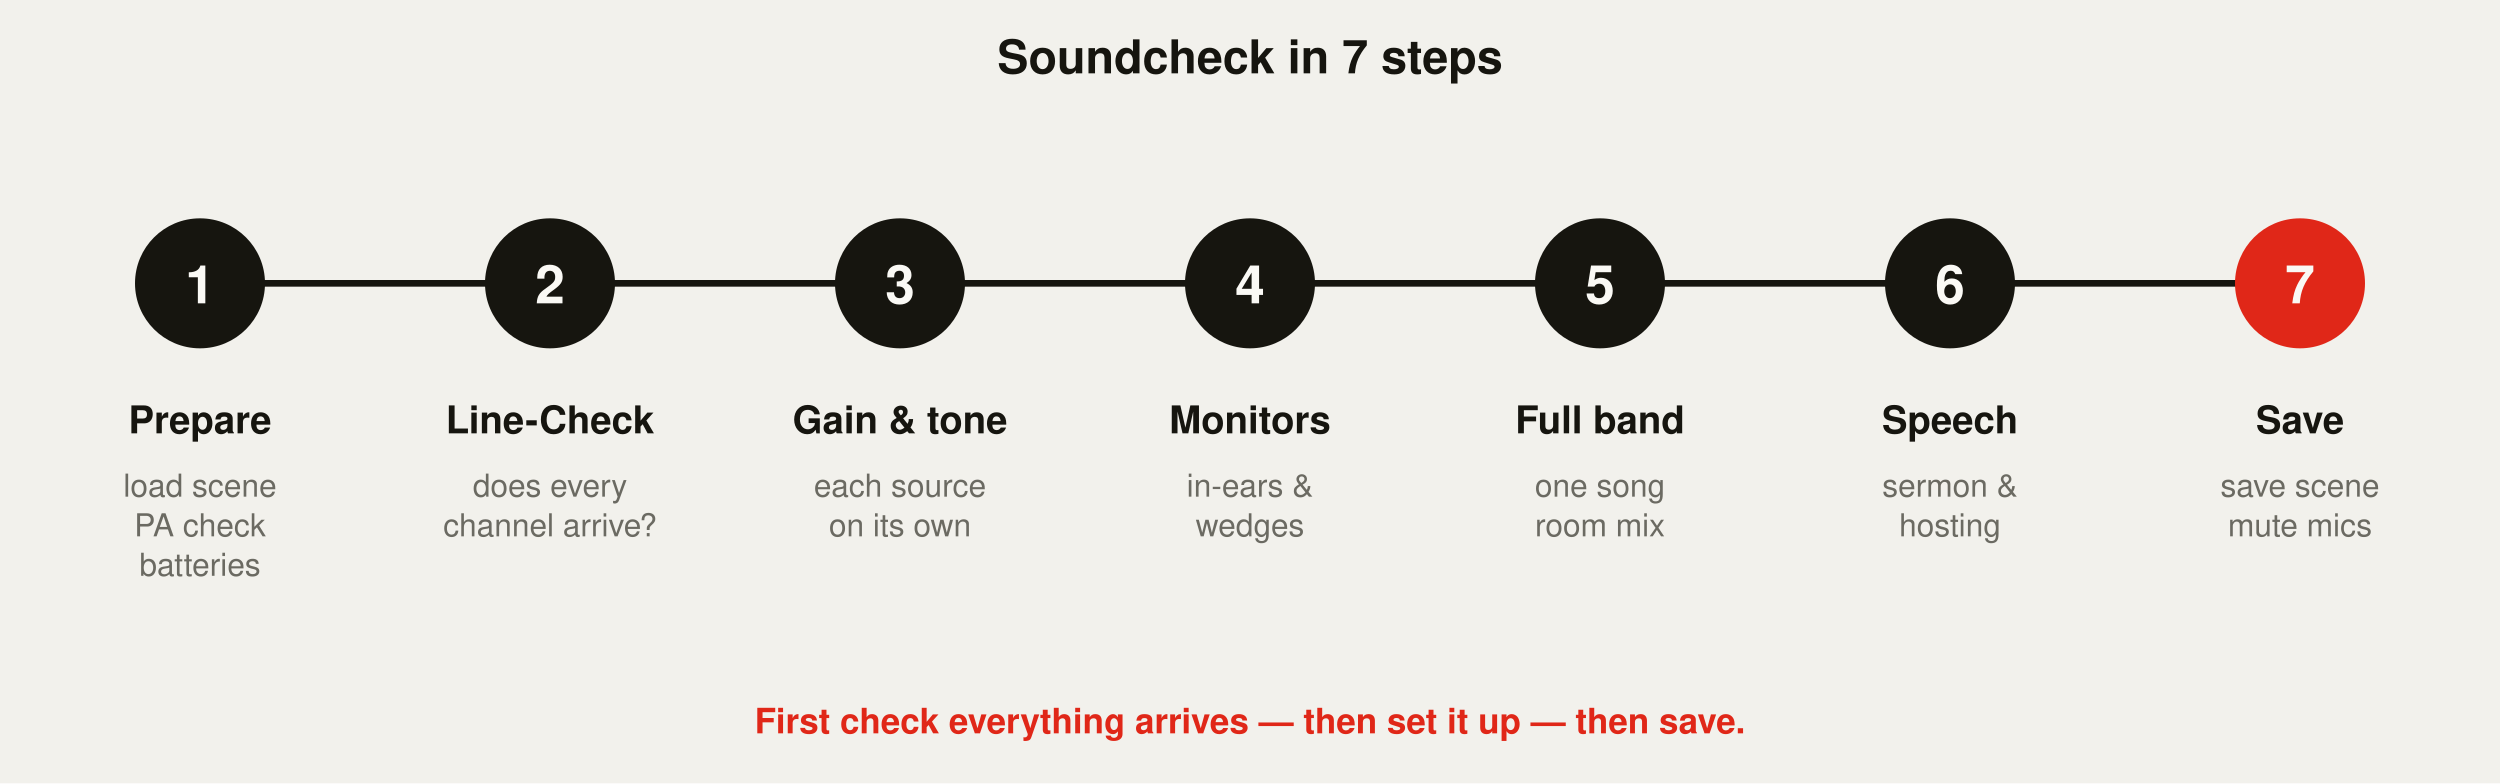
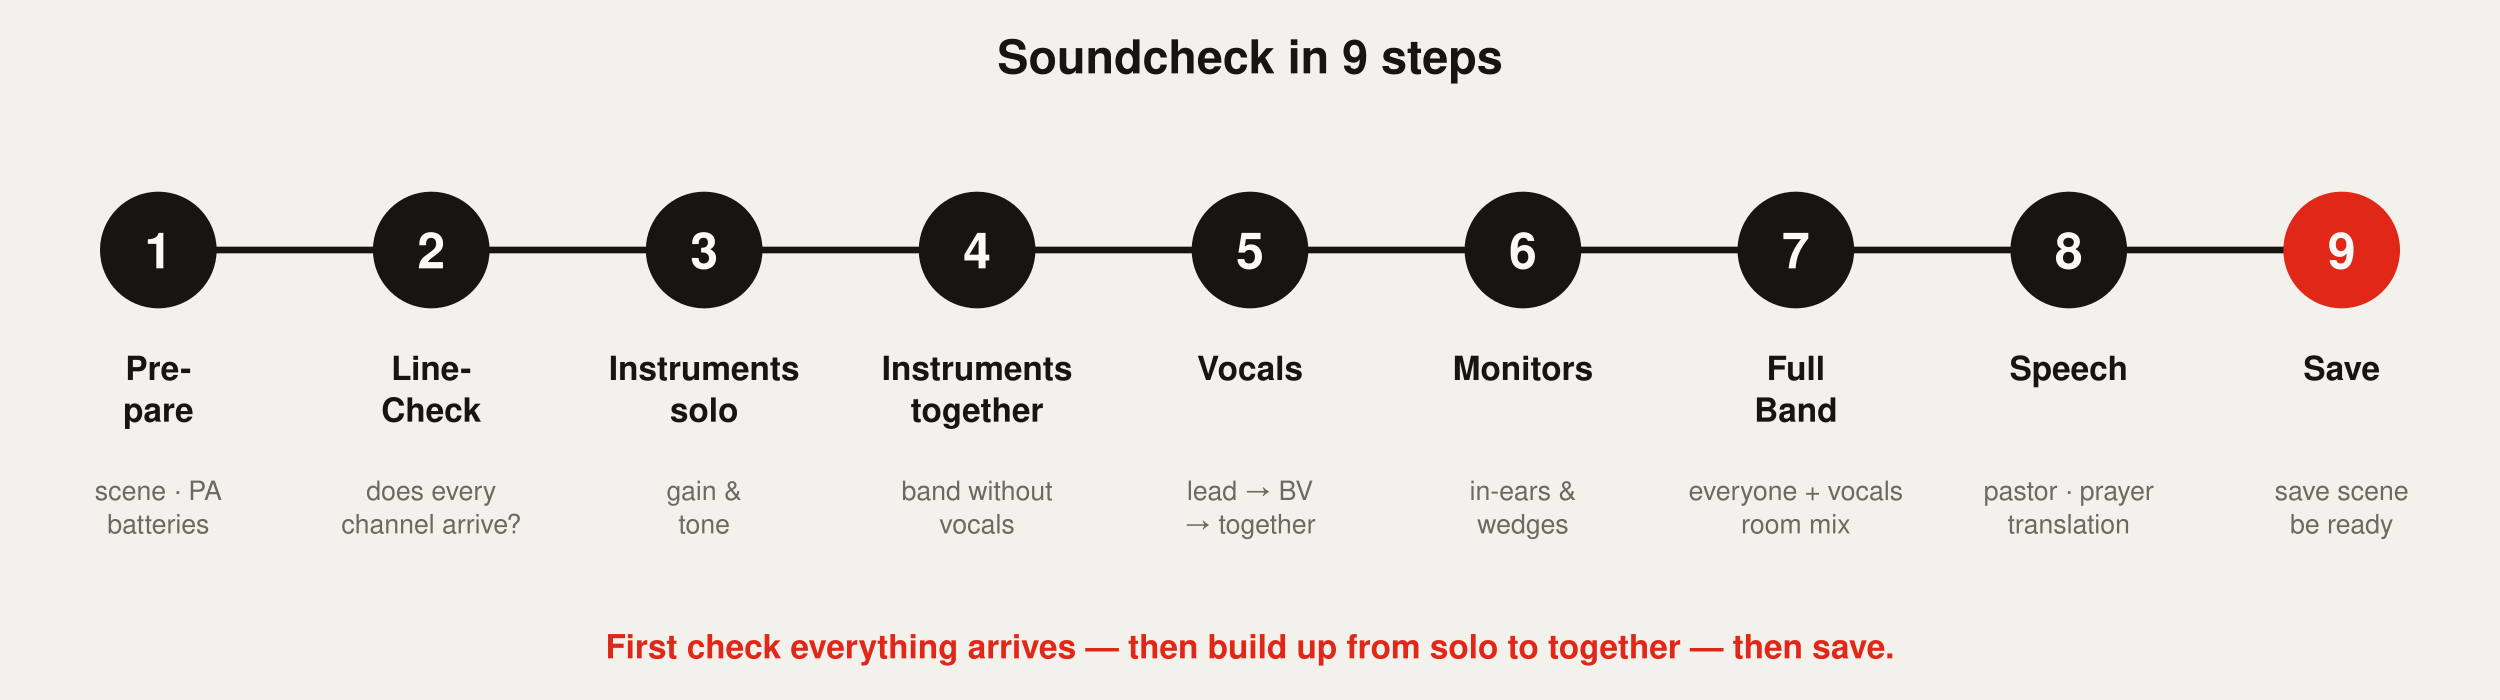
- <svg xmlns="http://www.w3.org/2000/svg" width="1500" height="470" viewBox="0 0 1500 470">
+ <svg xmlns="http://www.w3.org/2000/svg" width="1500" height="420" viewBox="0 0 1500 420">
  <defs>
    <marker id="ah" markerWidth="11" markerHeight="11" refX="8" refY="5" orient="auto">
      <path d="M0,0 L10,5 L0,10 z" fill="#6b6a62" />
    </marker>
    <marker id="ahr" markerWidth="11" markerHeight="11" refX="8" refY="5" orient="auto">
      <path d="M0,0 L10,5 L0,10 z" fill="#e02718" />
    </marker>
  </defs>
-   <rect x="0" y="0" width="1500" height="470" fill="#f2f1ec" />
-   <text x="750" y="44.0" text-anchor="middle" font-family="Helvetica Neue, Helvetica, Arial, sans-serif" font-size="28" font-weight="bold" fill="#16150f">Soundcheck in 7 steps</text>
-   <line x1="120" y1="170" x2="1380" y2="170" stroke="#16150f" stroke-width="4" />
-   <circle cx="120.0" cy="170" r="38" fill="#16150f" stroke="#16150f" stroke-width="2" />
-   <text x="120.0" y="182.0" text-anchor="middle" font-family="Helvetica Neue, Helvetica, Arial, sans-serif" font-size="32" font-weight="bold" fill="#faf9f5">1</text>
-   <text x="120.0" y="260.0" text-anchor="middle" font-family="Helvetica Neue, Helvetica, Arial, sans-serif" font-size="23" font-weight="bold" fill="#16150f">Prepare</text>
-   <text x="120.0" y="298.0" text-anchor="middle" font-family="Helvetica Neue, Helvetica, Arial, sans-serif" font-size="19" fill="#6b6a62">load scene</text>
-   <text x="120.0" y="321.8" text-anchor="middle" font-family="Helvetica Neue, Helvetica, Arial, sans-serif" font-size="19" fill="#6b6a62">PA check</text>
-   <text x="120.0" y="345.5" text-anchor="middle" font-family="Helvetica Neue, Helvetica, Arial, sans-serif" font-size="19" fill="#6b6a62">batteries</text>
-   <circle cx="330.0" cy="170" r="38" fill="#16150f" stroke="#16150f" stroke-width="2" />
-   <text x="330.0" y="182.0" text-anchor="middle" font-family="Helvetica Neue, Helvetica, Arial, sans-serif" font-size="32" font-weight="bold" fill="#faf9f5">2</text>
-   <text x="330.0" y="260.0" text-anchor="middle" font-family="Helvetica Neue, Helvetica, Arial, sans-serif" font-size="23" font-weight="bold" fill="#16150f">Line-Check</text>
-   <text x="330.0" y="298.0" text-anchor="middle" font-family="Helvetica Neue, Helvetica, Arial, sans-serif" font-size="19" fill="#6b6a62">does every</text>
-   <text x="330.0" y="321.8" text-anchor="middle" font-family="Helvetica Neue, Helvetica, Arial, sans-serif" font-size="19" fill="#6b6a62">channel arrive?</text>
-   <circle cx="540.0" cy="170" r="38" fill="#16150f" stroke="#16150f" stroke-width="2" />
-   <text x="540.0" y="182.0" text-anchor="middle" font-family="Helvetica Neue, Helvetica, Arial, sans-serif" font-size="32" font-weight="bold" fill="#faf9f5">3</text>
-   <text x="540.0" y="260.0" text-anchor="middle" font-family="Helvetica Neue, Helvetica, Arial, sans-serif" font-size="23" font-weight="bold" fill="#16150f">Gain &amp; tone</text>
-   <text x="540.0" y="298.0" text-anchor="middle" font-family="Helvetica Neue, Helvetica, Arial, sans-serif" font-size="19" fill="#6b6a62">each source</text>
-   <text x="540.0" y="321.8" text-anchor="middle" font-family="Helvetica Neue, Helvetica, Arial, sans-serif" font-size="19" fill="#6b6a62">on its own</text>
-   <circle cx="750.0" cy="170" r="38" fill="#16150f" stroke="#16150f" stroke-width="2" />
-   <text x="750.0" y="182.0" text-anchor="middle" font-family="Helvetica Neue, Helvetica, Arial, sans-serif" font-size="32" font-weight="bold" fill="#faf9f5">4</text>
-   <text x="750.0" y="260.0" text-anchor="middle" font-family="Helvetica Neue, Helvetica, Arial, sans-serif" font-size="23" font-weight="bold" fill="#16150f">Monitors</text>
-   <text x="750.0" y="298.0" text-anchor="middle" font-family="Helvetica Neue, Helvetica, Arial, sans-serif" font-size="19" fill="#6b6a62">in-ears &amp;</text>
-   <text x="750.0" y="321.8" text-anchor="middle" font-family="Helvetica Neue, Helvetica, Arial, sans-serif" font-size="19" fill="#6b6a62">wedges</text>
-   <circle cx="960.0" cy="170" r="38" fill="#16150f" stroke="#16150f" stroke-width="2" />
-   <text x="960.0" y="182.0" text-anchor="middle" font-family="Helvetica Neue, Helvetica, Arial, sans-serif" font-size="32" font-weight="bold" fill="#faf9f5">5</text>
-   <text x="960.0" y="260.0" text-anchor="middle" font-family="Helvetica Neue, Helvetica, Arial, sans-serif" font-size="23" font-weight="bold" fill="#16150f">Full band</text>
-   <text x="960.0" y="298.0" text-anchor="middle" font-family="Helvetica Neue, Helvetica, Arial, sans-serif" font-size="19" fill="#6b6a62">one song</text>
-   <text x="960.0" y="321.8" text-anchor="middle" font-family="Helvetica Neue, Helvetica, Arial, sans-serif" font-size="19" fill="#6b6a62">room mix</text>
-   <circle cx="1170.0" cy="170" r="38" fill="#16150f" stroke="#16150f" stroke-width="2" />
-   <text x="1170.0" y="182.0" text-anchor="middle" font-family="Helvetica Neue, Helvetica, Arial, sans-serif" font-size="32" font-weight="bold" fill="#faf9f5">6</text>
-   <text x="1170.0" y="260.0" text-anchor="middle" font-family="Helvetica Neue, Helvetica, Arial, sans-serif" font-size="23" font-weight="bold" fill="#16150f">Speech</text>
-   <text x="1170.0" y="298.0" text-anchor="middle" font-family="Helvetica Neue, Helvetica, Arial, sans-serif" font-size="19" fill="#6b6a62">sermon &amp;</text>
-   <text x="1170.0" y="321.8" text-anchor="middle" font-family="Helvetica Neue, Helvetica, Arial, sans-serif" font-size="19" fill="#6b6a62">hosting</text>
-   <circle cx="1380.0" cy="170" r="38" fill="#e02718" stroke="#e02718" stroke-width="2" />
-   <text x="1380.0" y="182.0" text-anchor="middle" font-family="Helvetica Neue, Helvetica, Arial, sans-serif" font-size="32" font-weight="bold" fill="#faf9f5">7</text>
-   <text x="1380.0" y="260.0" text-anchor="middle" font-family="Helvetica Neue, Helvetica, Arial, sans-serif" font-size="23" font-weight="bold" fill="#16150f">Save</text>
-   <text x="1380.0" y="298.0" text-anchor="middle" font-family="Helvetica Neue, Helvetica, Arial, sans-serif" font-size="19" fill="#6b6a62">save scene</text>
-   <text x="1380.0" y="321.8" text-anchor="middle" font-family="Helvetica Neue, Helvetica, Arial, sans-serif" font-size="19" fill="#6b6a62">mute mics</text>
-   <text x="750" y="440.0" text-anchor="middle" font-family="Helvetica Neue, Helvetica, Arial, sans-serif" font-size="21" font-weight="bold" fill="#e02718">First check everything arrives — then set it up — then save.</text>
+   <rect x="0" y="0" width="1500" height="420" fill="#f2f1ec" />
+   <text x="750" y="44.0" text-anchor="middle" font-family="Helvetica Neue, Helvetica, Arial, sans-serif" font-size="28" font-weight="bold" fill="#16150f">Soundcheck in 9 steps</text>
+   <line x1="95" y1="150" x2="1405" y2="150" stroke="#16150f" stroke-width="4" />
+   <circle cx="95.0" cy="150" r="34" fill="#16150f" stroke="#16150f" stroke-width="2" />
+   <text x="95.0" y="161.0" text-anchor="middle" font-family="Helvetica Neue, Helvetica, Arial, sans-serif" font-size="30" font-weight="bold" fill="#faf9f5">1</text>
+   <text x="95.0" y="228.0" text-anchor="middle" font-family="Helvetica Neue, Helvetica, Arial, sans-serif" font-size="20" font-weight="bold" fill="#16150f">Pre-</text>
+   <text x="95.0" y="253.0" text-anchor="middle" font-family="Helvetica Neue, Helvetica, Arial, sans-serif" font-size="20" font-weight="bold" fill="#16150f">pare</text>
+   <text x="95.0" y="300.0" text-anchor="middle" font-family="Helvetica Neue, Helvetica, Arial, sans-serif" font-size="16" fill="#6b6a62">scene · PA</text>
+   <text x="95.0" y="320.0" text-anchor="middle" font-family="Helvetica Neue, Helvetica, Arial, sans-serif" font-size="16" fill="#6b6a62">batteries</text>
+   <circle cx="258.75" cy="150" r="34" fill="#16150f" stroke="#16150f" stroke-width="2" />
+   <text x="258.75" y="161.0" text-anchor="middle" font-family="Helvetica Neue, Helvetica, Arial, sans-serif" font-size="30" font-weight="bold" fill="#faf9f5">2</text>
+   <text x="258.75" y="228.0" text-anchor="middle" font-family="Helvetica Neue, Helvetica, Arial, sans-serif" font-size="20" font-weight="bold" fill="#16150f">Line-</text>
+   <text x="258.75" y="253.0" text-anchor="middle" font-family="Helvetica Neue, Helvetica, Arial, sans-serif" font-size="20" font-weight="bold" fill="#16150f">Check</text>
+   <text x="258.75" y="300.0" text-anchor="middle" font-family="Helvetica Neue, Helvetica, Arial, sans-serif" font-size="16" fill="#6b6a62">does every</text>
+   <text x="258.75" y="320.0" text-anchor="middle" font-family="Helvetica Neue, Helvetica, Arial, sans-serif" font-size="16" fill="#6b6a62">channel arrive?</text>
+   <circle cx="422.5" cy="150" r="34" fill="#16150f" stroke="#16150f" stroke-width="2" />
+   <text x="422.5" y="161.0" text-anchor="middle" font-family="Helvetica Neue, Helvetica, Arial, sans-serif" font-size="30" font-weight="bold" fill="#faf9f5">3</text>
+   <text x="422.5" y="228.0" text-anchor="middle" font-family="Helvetica Neue, Helvetica, Arial, sans-serif" font-size="20" font-weight="bold" fill="#16150f">Instruments</text>
+   <text x="422.5" y="253.0" text-anchor="middle" font-family="Helvetica Neue, Helvetica, Arial, sans-serif" font-size="20" font-weight="bold" fill="#16150f">solo</text>
+   <text x="422.5" y="300.0" text-anchor="middle" font-family="Helvetica Neue, Helvetica, Arial, sans-serif" font-size="16" fill="#6b6a62">gain &amp;</text>
+   <text x="422.5" y="320.0" text-anchor="middle" font-family="Helvetica Neue, Helvetica, Arial, sans-serif" font-size="16" fill="#6b6a62">tone</text>
+   <circle cx="586.25" cy="150" r="34" fill="#16150f" stroke="#16150f" stroke-width="2" />
+   <text x="586.25" y="161.0" text-anchor="middle" font-family="Helvetica Neue, Helvetica, Arial, sans-serif" font-size="30" font-weight="bold" fill="#faf9f5">4</text>
+   <text x="586.25" y="228.0" text-anchor="middle" font-family="Helvetica Neue, Helvetica, Arial, sans-serif" font-size="20" font-weight="bold" fill="#16150f">Instruments</text>
+   <text x="586.25" y="253.0" text-anchor="middle" font-family="Helvetica Neue, Helvetica, Arial, sans-serif" font-size="20" font-weight="bold" fill="#16150f">together</text>
+   <text x="586.25" y="300.0" text-anchor="middle" font-family="Helvetica Neue, Helvetica, Arial, sans-serif" font-size="16" fill="#6b6a62">band without</text>
+   <text x="586.25" y="320.0" text-anchor="middle" font-family="Helvetica Neue, Helvetica, Arial, sans-serif" font-size="16" fill="#6b6a62">vocals</text>
+   <circle cx="750.0" cy="150" r="34" fill="#16150f" stroke="#16150f" stroke-width="2" />
+   <text x="750.0" y="161.0" text-anchor="middle" font-family="Helvetica Neue, Helvetica, Arial, sans-serif" font-size="30" font-weight="bold" fill="#faf9f5">5</text>
+   <text x="750.0" y="228.0" text-anchor="middle" font-family="Helvetica Neue, Helvetica, Arial, sans-serif" font-size="20" font-weight="bold" fill="#16150f">Vocals</text>
+   <text x="750.0" y="300.0" text-anchor="middle" font-family="Helvetica Neue, Helvetica, Arial, sans-serif" font-size="16" fill="#6b6a62">lead → BV</text>
+   <text x="750.0" y="320.0" text-anchor="middle" font-family="Helvetica Neue, Helvetica, Arial, sans-serif" font-size="16" fill="#6b6a62">→ together</text>
+   <circle cx="913.75" cy="150" r="34" fill="#16150f" stroke="#16150f" stroke-width="2" />
+   <text x="913.75" y="161.0" text-anchor="middle" font-family="Helvetica Neue, Helvetica, Arial, sans-serif" font-size="30" font-weight="bold" fill="#faf9f5">6</text>
+   <text x="913.75" y="228.0" text-anchor="middle" font-family="Helvetica Neue, Helvetica, Arial, sans-serif" font-size="20" font-weight="bold" fill="#16150f">Monitors</text>
+   <text x="913.75" y="300.0" text-anchor="middle" font-family="Helvetica Neue, Helvetica, Arial, sans-serif" font-size="16" fill="#6b6a62">in-ears &amp;</text>
+   <text x="913.75" y="320.0" text-anchor="middle" font-family="Helvetica Neue, Helvetica, Arial, sans-serif" font-size="16" fill="#6b6a62">wedges</text>
+   <circle cx="1077.5" cy="150" r="34" fill="#16150f" stroke="#16150f" stroke-width="2" />
+   <text x="1077.5" y="161.0" text-anchor="middle" font-family="Helvetica Neue, Helvetica, Arial, sans-serif" font-size="30" font-weight="bold" fill="#faf9f5">7</text>
+   <text x="1077.5" y="228.0" text-anchor="middle" font-family="Helvetica Neue, Helvetica, Arial, sans-serif" font-size="20" font-weight="bold" fill="#16150f">Full</text>
+   <text x="1077.5" y="253.0" text-anchor="middle" font-family="Helvetica Neue, Helvetica, Arial, sans-serif" font-size="20" font-weight="bold" fill="#16150f">Band</text>
+   <text x="1077.5" y="300.0" text-anchor="middle" font-family="Helvetica Neue, Helvetica, Arial, sans-serif" font-size="16" fill="#6b6a62">everyone + vocals</text>
+   <text x="1077.5" y="320.0" text-anchor="middle" font-family="Helvetica Neue, Helvetica, Arial, sans-serif" font-size="16" fill="#6b6a62">room mix</text>
+   <circle cx="1241.25" cy="150" r="34" fill="#16150f" stroke="#16150f" stroke-width="2" />
+   <text x="1241.25" y="161.0" text-anchor="middle" font-family="Helvetica Neue, Helvetica, Arial, sans-serif" font-size="30" font-weight="bold" fill="#faf9f5">8</text>
+   <text x="1241.25" y="228.0" text-anchor="middle" font-family="Helvetica Neue, Helvetica, Arial, sans-serif" font-size="20" font-weight="bold" fill="#16150f">Speech</text>
+   <text x="1241.25" y="300.0" text-anchor="middle" font-family="Helvetica Neue, Helvetica, Arial, sans-serif" font-size="16" fill="#6b6a62">pastor · prayer</text>
+   <text x="1241.25" y="320.0" text-anchor="middle" font-family="Helvetica Neue, Helvetica, Arial, sans-serif" font-size="16" fill="#6b6a62">translation</text>
+   <circle cx="1405.0" cy="150" r="34" fill="#e02718" stroke="#e02718" stroke-width="2" />
+   <text x="1405.0" y="161.0" text-anchor="middle" font-family="Helvetica Neue, Helvetica, Arial, sans-serif" font-size="30" font-weight="bold" fill="#faf9f5">9</text>
+   <text x="1405.0" y="228.0" text-anchor="middle" font-family="Helvetica Neue, Helvetica, Arial, sans-serif" font-size="20" font-weight="bold" fill="#16150f">Save</text>
+   <text x="1405.0" y="300.0" text-anchor="middle" font-family="Helvetica Neue, Helvetica, Arial, sans-serif" font-size="16" fill="#6b6a62">save scene</text>
+   <text x="1405.0" y="320.0" text-anchor="middle" font-family="Helvetica Neue, Helvetica, Arial, sans-serif" font-size="16" fill="#6b6a62">be ready</text>
+   <text x="750" y="395.0" text-anchor="middle" font-family="Helvetica Neue, Helvetica, Arial, sans-serif" font-size="20" font-weight="bold" fill="#e02718">First check everything arrives — then build up from solo to together — then save.</text>
</svg>
